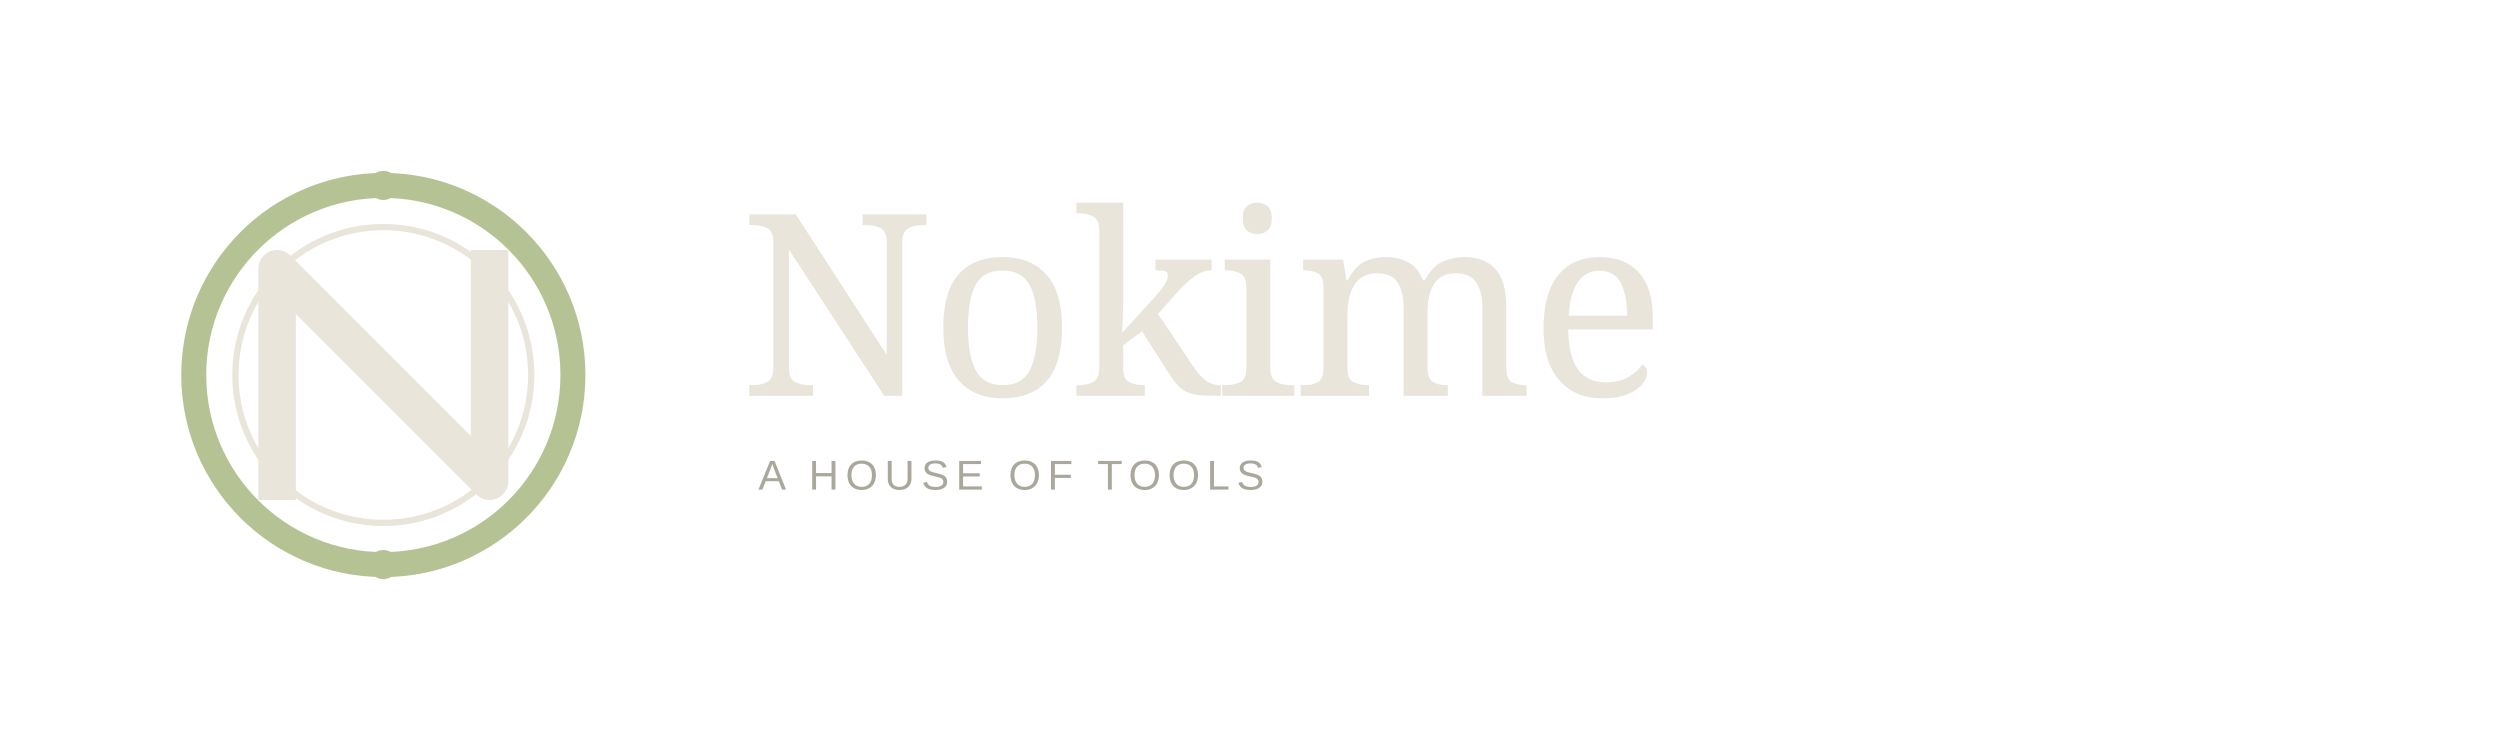
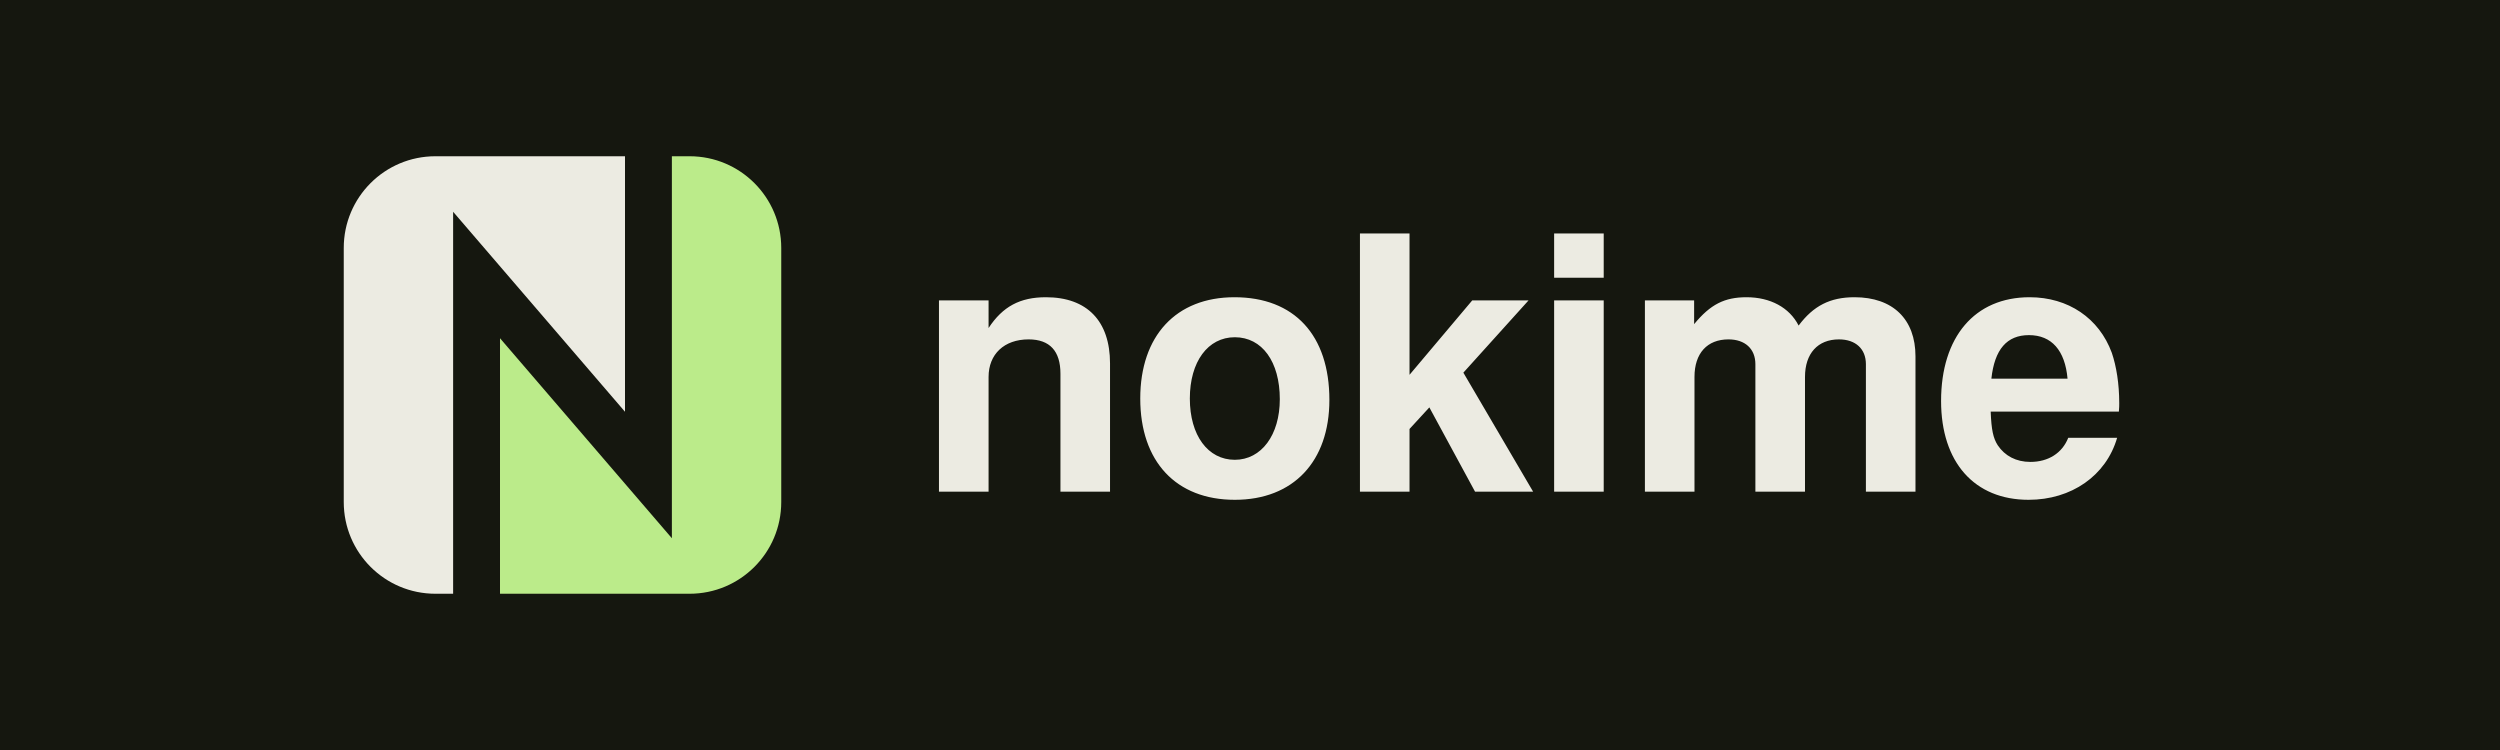
<svg xmlns="http://www.w3.org/2000/svg" width="1200" height="360" viewBox="0 0 1200 360" role="img" aria-labelledby="title desc">
-   <g transform="translate(64 60)">
-     <g fill="none" stroke-linecap="round" stroke-linejoin="round">
-       <circle cx="120" cy="120" r="91" stroke="#b5c394" stroke-width="12" />
-       <circle cx="120" cy="120" r="71" stroke="#e9e5da" stroke-width="3" />
-       <path d="M69 171V69l102 102V69" stroke="#e9e5da" stroke-width="18" stroke-linecap="square" />
-     </g>
-     <circle cx="120" cy="29" r="7" fill="#b5c394" />
-     <circle cx="120" cy="211" r="7" fill="#b5c394" />
+   <rect width="1200" height="360" fill="#15170F" />
+   <g transform="translate(150 60)">
+     <path fill="#ECEBE2" d="M15 181V59A44 44 0 0 1 59 15H150V137.65L67.5 41.65V225H59A44 44 0 0 1 15 181Z" />
+     <path fill="#BBEB8A" d="M90 225V102.35L172.5 198.35V15H181A44 44 0 0 1 225 59V181A44 44 0 0 1 181 225Z" />
  </g>
-   <text x="355" y="190" fill="#e9e5da" font-family="Cormorant Garamond, Iowan Old Style, Georgia, serif" font-size="122" font-weight="500" letter-spacing="-2">Nokime</text>
-   <text x="364" y="235" fill="#aaa89d" font-family="Arial, sans-serif" font-size="20" font-weight="500" letter-spacing="3.2">A HOUSE OF TOOLS</text>
+   <text x="440" y="236" fill="#ECEBE2" font-family="Archivo, Helvetica, sans-serif" font-weight="700" font-stretch="112%" font-size="170" letter-spacing="-2.5">nokime</text>
</svg>
